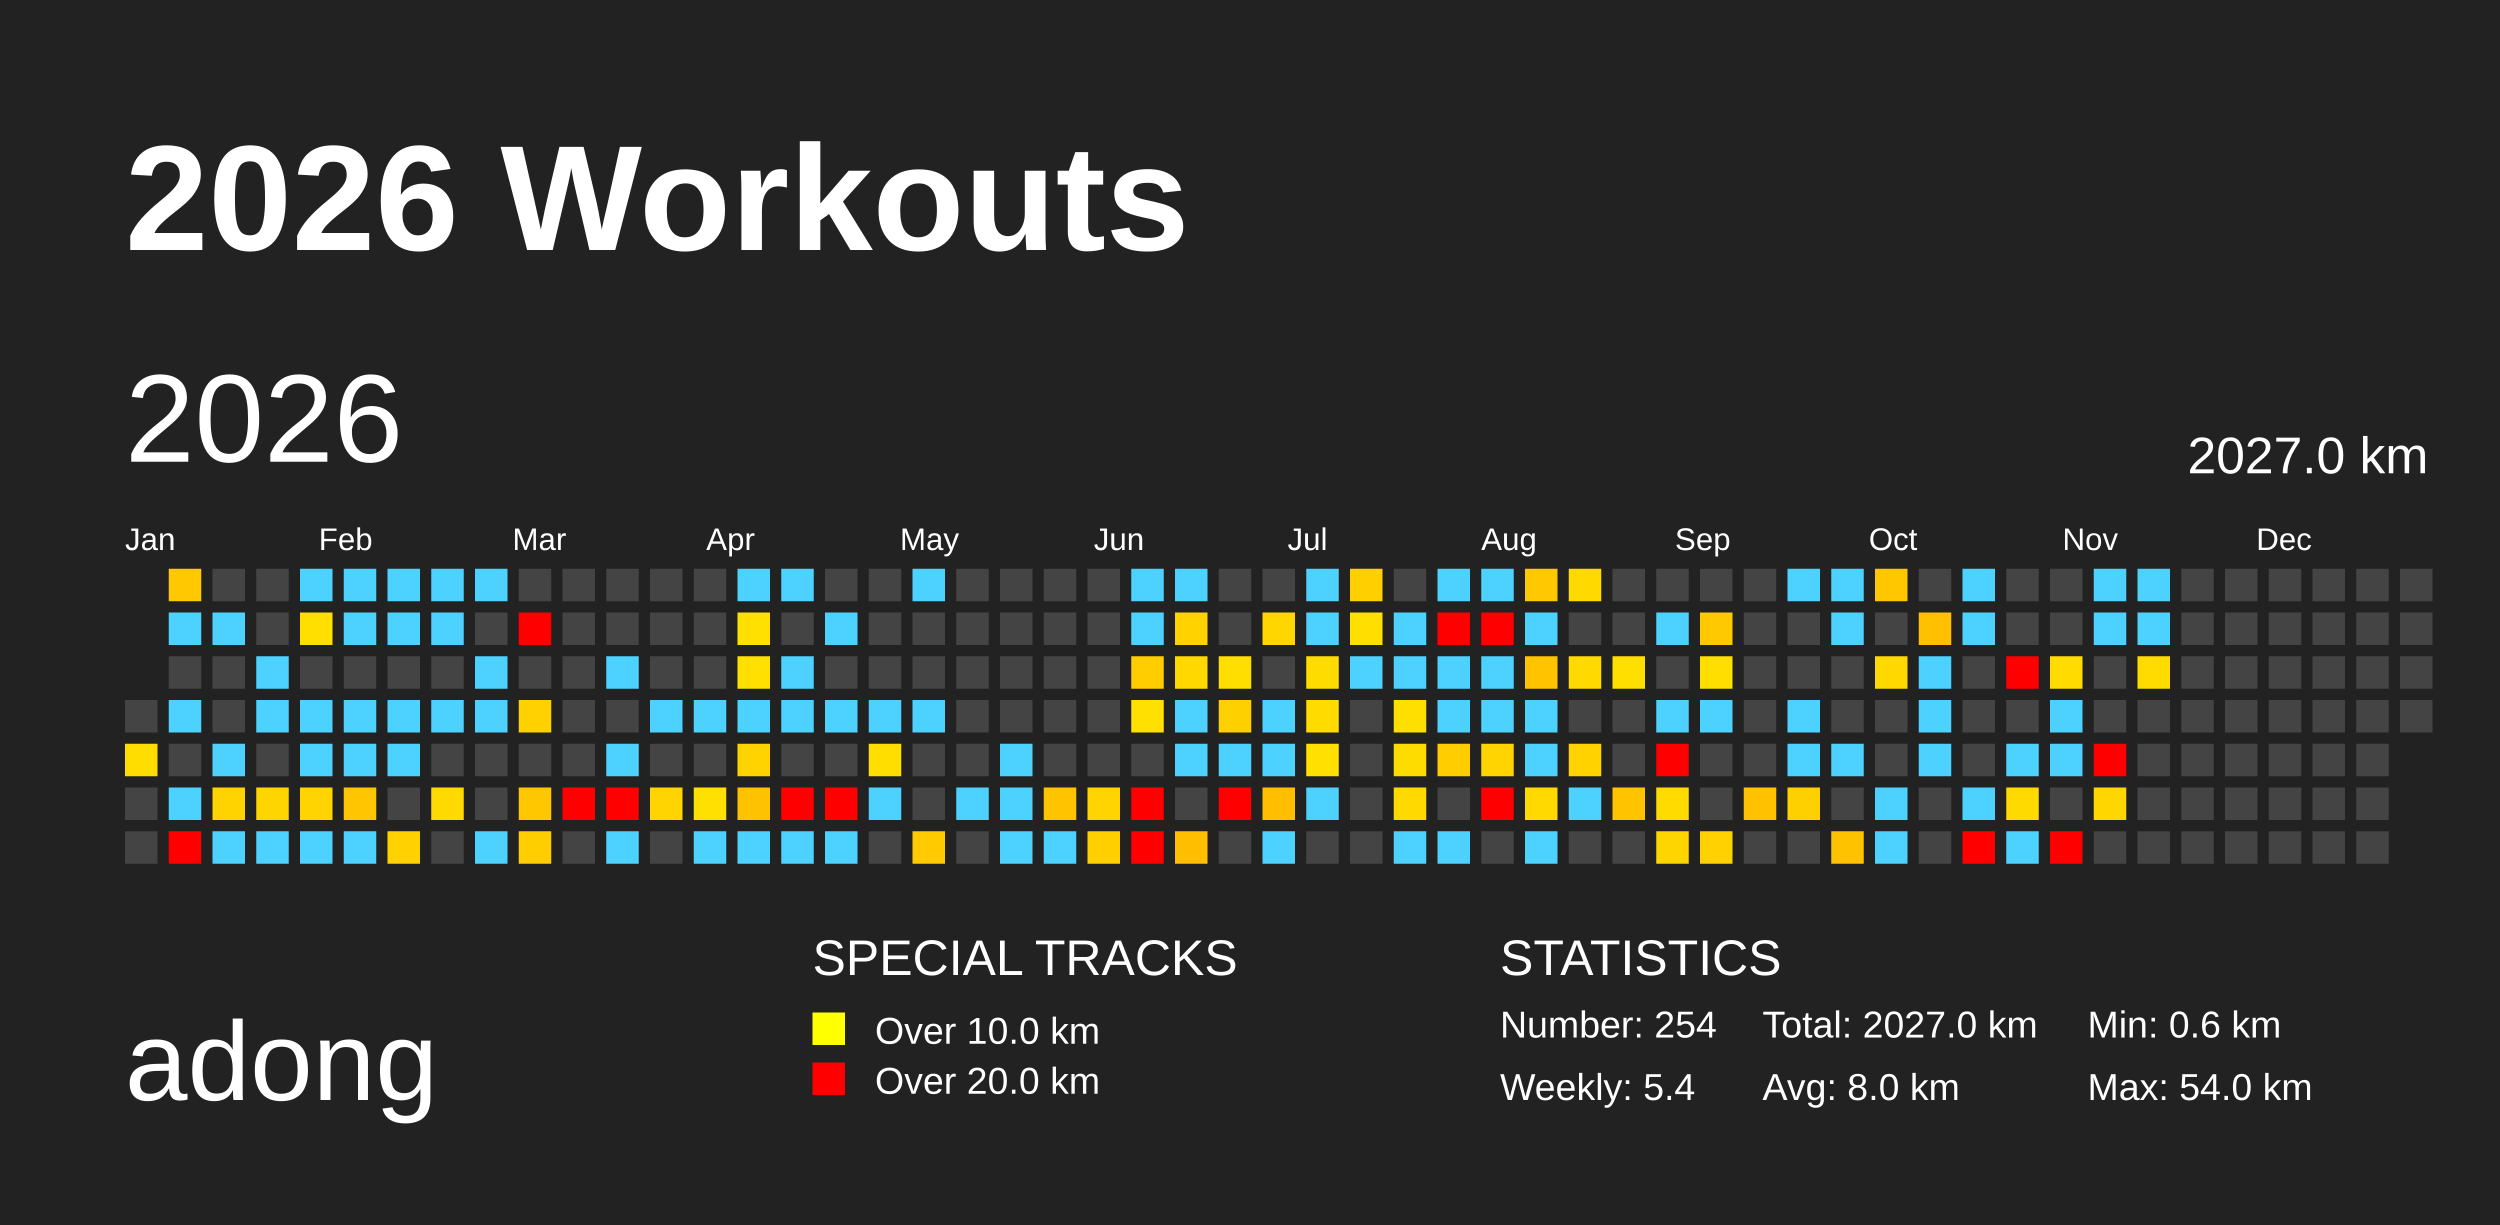
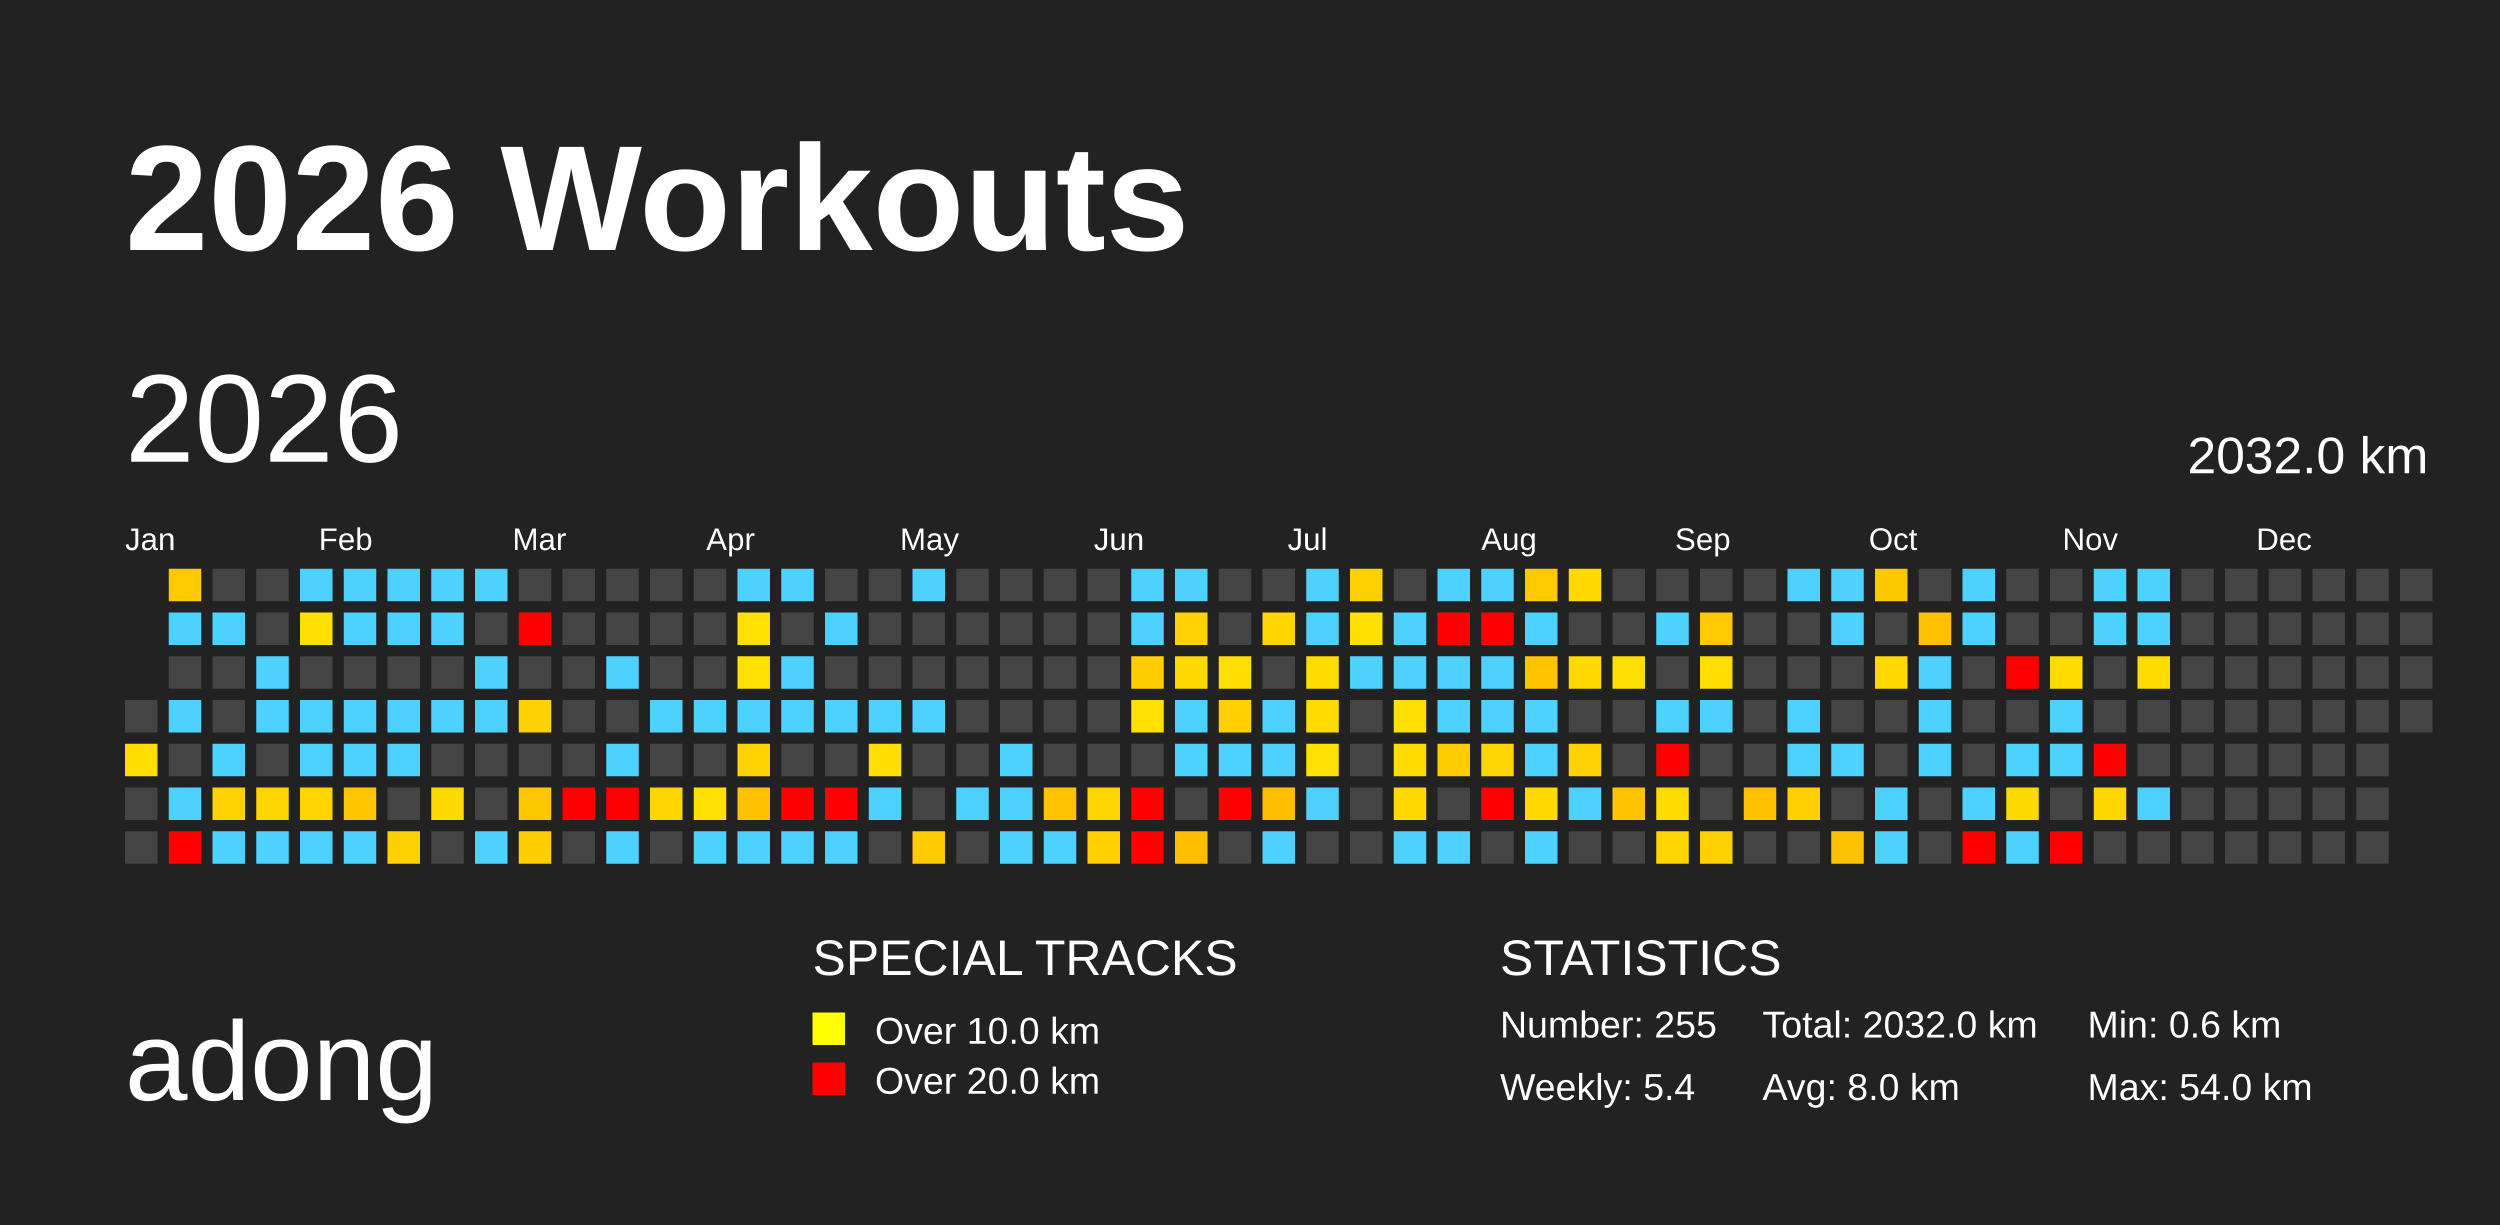
<svg xmlns="http://www.w3.org/2000/svg" baseProfile="full" height="98mm" version="1.1" viewBox="0,0,200,98" width="200mm">
  <defs>
    <pattern height="2" id="indoor-stripe" patternUnits="userSpaceOnUse" width="2">
      <line stroke="white" stroke-opacity="0.45" stroke-width="0.5" x1="0" x2="2" y1="2" y2="0" />
    </pattern>
  </defs>
  <rect fill="#222222" height="98" width="200" x="0" y="0" />
  <text fill="#FFFFFF" style="font-size:12px; font-family:Arial; font-weight:bold;" x="10" y="20">2026 Workouts</text>
  <text fill="#FFFFFF" style="font-size:9px; font-family:Arial" x="10" y="88">adong</text>
  <text fill="#FFFFFF" style="font-size:4px; font-family:Arial" x="65" y="78">SPECIAL TRACKS</text>
  <rect fill="yellow" height="2.6" width="2.6" x="65" y="81" />
  <text fill="#FFFFFF" style="font-size:3px; font-family:Arial" x="70" y="83.5">Over 10.0 km</text>
  <rect fill="red" height="2.6" width="2.6" x="65" y="85" />
  <text fill="#FFFFFF" style="font-size:3px; font-family:Arial" x="70" y="87.5">Over 20.0 km</text>
  <text fill="#FFFFFF" style="font-size:4px; font-family:Arial" x="120" y="78">STATISTICS</text>
-   <text fill="#FFFFFF" style="font-size:3px; font-family:Arial" x="120" y="83">Number: 254</text>
+   <text fill="#FFFFFF" style="font-size:3px; font-family:Arial" x="120" y="83">Number: 255</text>
  <text fill="#FFFFFF" style="font-size:3px; font-family:Arial" x="120" y="88">Weekly: 5.4</text>
-   <text fill="#FFFFFF" style="font-size:3px; font-family:Arial" x="141" y="83">Total: 2027.0 km</text>
+   <text fill="#FFFFFF" style="font-size:3px; font-family:Arial" x="141" y="83">Total: 2032.0 km</text>
  <text fill="#FFFFFF" style="font-size:3px; font-family:Arial" x="141" y="88">Avg: 8.0 km</text>
  <text fill="#FFFFFF" style="font-size:3px; font-family:Arial" x="167" y="83">Min: 0.6 km</text>
  <text fill="#FFFFFF" style="font-size:3px; font-family:Arial" x="167" y="88">Max: 54.0 km</text>
  <text dominant-baseline="hanging" fill="#FFFFFF" style="font-size:10.0px; font-family:Arial;" x="10" y="30">2026</text>
-   <text dominant-baseline="hanging" fill="#FFFFFF" style="font-size:4.125px; font-family:Arial;" x="175" y="35">2027.0 km</text>
+   <text dominant-baseline="hanging" fill="#FFFFFF" style="font-size:4.125px; font-family:Arial;" x="175" y="35">2032.0 km</text>
  <text fill="#FFFFFF" style="font-size:2.5px; font-family:Arial" x="10.0" y="44">Jan</text>
  <text fill="#FFFFFF" style="font-size:2.5px; font-family:Arial" x="25.5" y="44">Feb</text>
  <text fill="#FFFFFF" style="font-size:2.5px; font-family:Arial" x="41.0" y="44">Mar</text>
  <text fill="#FFFFFF" style="font-size:2.5px; font-family:Arial" x="56.5" y="44">Apr</text>
  <text fill="#FFFFFF" style="font-size:2.5px; font-family:Arial" x="72.0" y="44">May</text>
  <text fill="#FFFFFF" style="font-size:2.5px; font-family:Arial" x="87.5" y="44">Jun</text>
  <text fill="#FFFFFF" style="font-size:2.5px; font-family:Arial" x="103.0" y="44">Jul</text>
  <text fill="#FFFFFF" style="font-size:2.5px; font-family:Arial" x="118.5" y="44">Aug</text>
  <text fill="#FFFFFF" style="font-size:2.5px; font-family:Arial" x="134.0" y="44">Sep</text>
  <text fill="#FFFFFF" style="font-size:2.5px; font-family:Arial" x="149.5" y="44">Oct</text>
  <text fill="#FFFFFF" style="font-size:2.5px; font-family:Arial" x="165.0" y="44">Nov</text>
  <text fill="#FFFFFF" style="font-size:2.5px; font-family:Arial" x="180.5" y="44">Dec</text>
  <rect fill="#444444" height="2.6" width="2.6" x="10.0" y="56.0" />
  <rect fill="#ffdd00" height="2.6" width="2.6" x="10.0" y="59.5" />
  <rect fill="#444444" height="2.6" width="2.6" x="10.0" y="63.0" />
  <rect fill="#444444" height="2.6" width="2.6" x="10.0" y="66.5" />
  <rect fill="#ffc800" height="2.6" width="2.6" x="13.5" y="45.5" />
  <rect fill="#4dd2ff" height="2.6" width="2.6" x="13.5" y="49.0" />
  <rect fill="#444444" height="2.6" width="2.6" x="13.5" y="52.5" />
  <rect fill="#4dd2ff" height="2.6" width="2.6" x="13.5" y="56.0" />
  <rect fill="#444444" height="2.6" width="2.6" x="13.5" y="59.5" />
  <rect fill="#4dd2ff" height="2.6" width="2.6" x="13.5" y="63.0" />
  <rect fill="red" height="2.6" width="2.6" x="13.5" y="66.5" />
  <rect fill="#444444" height="2.6" width="2.6" x="17.0" y="45.5" />
  <rect fill="#4dd2ff" height="2.6" width="2.6" x="17.0" y="49.0" />
  <rect fill="#444444" height="2.6" width="2.6" x="17.0" y="52.5" />
  <rect fill="#444444" height="2.6" width="2.6" x="17.0" y="56.0" />
  <rect fill="#4dd2ff" height="2.6" width="2.6" x="17.0" y="59.5" />
  <rect fill="#ffd300" height="2.6" width="2.6" x="17.0" y="63.0" />
  <rect fill="#4dd2ff" height="2.6" width="2.6" x="17.0" y="66.5" />
  <rect fill="#444444" height="2.6" width="2.6" x="20.5" y="45.5" />
  <rect fill="#444444" height="2.6" width="2.6" x="20.5" y="49.0" />
  <rect fill="#4dd2ff" height="2.6" width="2.6" x="20.5" y="52.5" />
  <rect fill="#4dd2ff" height="2.6" width="2.6" x="20.5" y="56.0" />
  <rect fill="#444444" height="2.6" width="2.6" x="20.5" y="59.5" />
  <rect fill="#ffd500" height="2.6" width="2.6" x="20.5" y="63.0" />
  <rect fill="#4dd2ff" height="2.6" width="2.6" x="20.5" y="66.5" />
  <rect fill="#4dd2ff" height="2.6" width="2.6" x="24.0" y="45.5" />
  <rect fill="#ffdf00" height="2.6" width="2.6" x="24.0" y="49.0" />
  <rect fill="#444444" height="2.6" width="2.6" x="24.0" y="52.5" />
  <rect fill="#4dd2ff" height="2.6" width="2.6" x="24.0" y="56.0" />
  <rect fill="#4dd2ff" height="2.6" width="2.6" x="24.0" y="59.5" />
  <rect fill="#ffd400" height="2.6" width="2.6" x="24.0" y="63.0" />
  <rect fill="#4dd2ff" height="2.6" width="2.6" x="24.0" y="66.5" />
  <rect fill="#4dd2ff" height="2.6" width="2.6" x="27.5" y="45.5" />
  <rect fill="#4dd2ff" height="2.6" width="2.6" x="27.5" y="49.0" />
  <rect fill="#444444" height="2.6" width="2.6" x="27.5" y="52.5" />
  <rect fill="#4dd2ff" height="2.6" width="2.6" x="27.5" y="56.0" />
  <rect fill="#4dd2ff" height="2.6" width="2.6" x="27.5" y="59.5" />
  <rect fill="#ffc500" height="2.6" width="2.6" x="27.5" y="63.0" />
  <rect fill="#4dd2ff" height="2.6" width="2.6" x="27.5" y="66.5" />
  <rect fill="#4dd2ff" height="2.6" width="2.6" x="31.0" y="45.5" />
  <rect fill="#4dd2ff" height="2.6" width="2.6" x="31.0" y="49.0" />
  <rect fill="#444444" height="2.6" width="2.6" x="31.0" y="52.5" />
  <rect fill="#4dd2ff" height="2.6" width="2.6" x="31.0" y="56.0" />
  <rect fill="#4dd2ff" height="2.6" width="2.6" x="31.0" y="59.5" />
  <rect fill="#444444" height="2.6" width="2.6" x="31.0" y="63.0" />
  <rect fill="#ffd100" height="2.6" width="2.6" x="31.0" y="66.5" />
  <rect fill="#4dd2ff" height="2.6" width="2.6" x="34.5" y="45.5" />
  <rect fill="#4dd2ff" height="2.6" width="2.6" x="34.5" y="49.0" />
  <rect fill="#444444" height="2.6" width="2.6" x="34.5" y="52.5" />
  <rect fill="#4dd2ff" height="2.6" width="2.6" x="34.5" y="56.0" />
  <rect fill="#444444" height="2.6" width="2.6" x="34.5" y="59.5" />
  <rect fill="#ffda00" height="2.6" width="2.6" x="34.5" y="63.0" />
  <rect fill="#444444" height="2.6" width="2.6" x="34.5" y="66.5" />
  <rect fill="#4dd2ff" height="2.6" width="2.6" x="38.0" y="45.5" />
  <rect fill="#444444" height="2.6" width="2.6" x="38.0" y="49.0" />
  <rect fill="#4dd2ff" height="2.6" width="2.6" x="38.0" y="52.5" />
  <rect fill="#4dd2ff" height="2.6" width="2.6" x="38.0" y="56.0" />
  <rect fill="#444444" height="2.6" width="2.6" x="38.0" y="59.5" />
  <rect fill="#444444" height="2.6" width="2.6" x="38.0" y="63.0" />
  <rect fill="#4dd2ff" height="2.6" width="2.6" x="38.0" y="66.5" />
  <rect fill="#444444" height="2.6" width="2.6" x="41.5" y="45.5" />
  <rect fill="red" height="2.6" width="2.6" x="41.5" y="49.0" />
  <rect fill="#444444" height="2.6" width="2.6" x="41.5" y="52.5" />
  <rect fill="#ffd100" height="2.6" width="2.6" x="41.5" y="56.0" />
  <rect fill="#444444" height="2.6" width="2.6" x="41.5" y="59.5" />
  <rect fill="#ffc700" height="2.6" width="2.6" x="41.5" y="63.0" />
  <rect fill="#ffce00" height="2.6" width="2.6" x="41.5" y="66.5" />
  <rect fill="#444444" height="2.6" width="2.6" x="45.0" y="45.5" />
  <rect fill="#444444" height="2.6" width="2.6" x="45.0" y="49.0" />
  <rect fill="#444444" height="2.6" width="2.6" x="45.0" y="52.5" />
  <rect fill="#444444" height="2.6" width="2.6" x="45.0" y="56.0" />
  <rect fill="#444444" height="2.6" width="2.6" x="45.0" y="59.5" />
  <rect fill="red" height="2.6" width="2.6" x="45.0" y="63.0" />
  <rect fill="#444444" height="2.6" width="2.6" x="45.0" y="66.5" />
  <rect fill="#444444" height="2.6" width="2.6" x="48.5" y="45.5" />
  <rect fill="#444444" height="2.6" width="2.6" x="48.5" y="49.0" />
  <rect fill="#4dd2ff" height="2.6" width="2.6" x="48.5" y="52.5" />
  <rect fill="#444444" height="2.6" width="2.6" x="48.5" y="56.0" />
  <rect fill="#4dd2ff" height="2.6" width="2.6" x="48.5" y="59.5" />
  <rect fill="red" height="2.6" width="2.6" x="48.5" y="63.0" />
  <rect fill="#4dd2ff" height="2.6" width="2.6" x="48.5" y="66.5" />
  <rect fill="#444444" height="2.6" width="2.6" x="52.0" y="45.5" />
  <rect fill="#444444" height="2.6" width="2.6" x="52.0" y="49.0" />
  <rect fill="#444444" height="2.6" width="2.6" x="52.0" y="52.5" />
  <rect fill="#4dd2ff" height="2.6" width="2.6" x="52.0" y="56.0" />
  <rect fill="#444444" height="2.6" width="2.6" x="52.0" y="59.5" />
  <rect fill="#ffd400" height="2.6" width="2.6" x="52.0" y="63.0" />
  <rect fill="#444444" height="2.6" width="2.6" x="52.0" y="66.5" />
  <rect fill="#444444" height="2.6" width="2.6" x="55.5" y="45.5" />
  <rect fill="#444444" height="2.6" width="2.6" x="55.5" y="49.0" />
  <rect fill="#444444" height="2.6" width="2.6" x="55.5" y="52.5" />
  <rect fill="#4dd2ff" height="2.6" width="2.6" x="55.5" y="56.0" />
  <rect fill="#444444" height="2.6" width="2.6" x="55.5" y="59.5" />
  <rect fill="#ffe000" height="2.6" width="2.6" x="55.5" y="63.0" />
  <rect fill="#4dd2ff" height="2.6" width="2.6" x="55.5" y="66.5" />
  <rect fill="#4dd2ff" height="2.6" width="2.6" x="59.0" y="45.5" />
  <rect fill="#ffe000" height="2.6" width="2.6" x="59.0" y="49.0" />
  <rect fill="#ffe000" height="2.6" width="2.6" x="59.0" y="52.5" />
  <rect fill="#4dd2ff" height="2.6" width="2.6" x="59.0" y="56.0" />
  <rect fill="#ffd300" height="2.6" width="2.6" x="59.0" y="59.5" />
  <rect fill="#ffc200" height="2.6" width="2.6" x="59.0" y="63.0" />
  <rect fill="#4dd2ff" height="2.6" width="2.6" x="59.0" y="66.5" />
  <rect fill="#4dd2ff" height="2.6" width="2.6" x="62.5" y="45.5" />
  <rect fill="#444444" height="2.6" width="2.6" x="62.5" y="49.0" />
  <rect fill="#4dd2ff" height="2.6" width="2.6" x="62.5" y="52.5" />
  <rect fill="#4dd2ff" height="2.6" width="2.6" x="62.5" y="56.0" />
  <rect fill="#444444" height="2.6" width="2.6" x="62.5" y="59.5" />
  <rect fill="red" height="2.6" width="2.6" x="62.5" y="63.0" />
  <rect fill="#4dd2ff" height="2.6" width="2.6" x="62.5" y="66.5" />
  <rect fill="#444444" height="2.6" width="2.6" x="66.0" y="45.5" />
  <rect fill="#4dd2ff" height="2.6" width="2.6" x="66.0" y="49.0" />
  <rect fill="#444444" height="2.6" width="2.6" x="66.0" y="52.5" />
  <rect fill="#4dd2ff" height="2.6" width="2.6" x="66.0" y="56.0" />
  <rect fill="#444444" height="2.6" width="2.6" x="66.0" y="59.5" />
  <rect fill="red" height="2.6" width="2.6" x="66.0" y="63.0" />
  <rect fill="#4dd2ff" height="2.6" width="2.6" x="66.0" y="66.5" />
  <rect fill="#444444" height="2.6" width="2.6" x="69.5" y="45.5" />
  <rect fill="#444444" height="2.6" width="2.6" x="69.5" y="49.0" />
  <rect fill="#444444" height="2.6" width="2.6" x="69.5" y="52.5" />
  <rect fill="#4dd2ff" height="2.6" width="2.6" x="69.5" y="56.0" />
  <rect fill="#ffde00" height="2.6" width="2.6" x="69.5" y="59.5" />
  <rect fill="#4dd2ff" height="2.6" width="2.6" x="69.5" y="63.0" />
  <rect fill="#444444" height="2.6" width="2.6" x="69.5" y="66.5" />
  <rect fill="#4dd2ff" height="2.6" width="2.6" x="73.0" y="45.5" />
  <rect fill="#444444" height="2.6" width="2.6" x="73.0" y="49.0" />
  <rect fill="#444444" height="2.6" width="2.6" x="73.0" y="52.5" />
  <rect fill="#4dd2ff" height="2.6" width="2.6" x="73.0" y="56.0" />
  <rect fill="#444444" height="2.6" width="2.6" x="73.0" y="59.5" />
  <rect fill="#444444" height="2.6" width="2.6" x="73.0" y="63.0" />
  <rect fill="#ffcb00" height="2.6" width="2.6" x="73.0" y="66.5" />
  <rect fill="#444444" height="2.6" width="2.6" x="76.5" y="45.5" />
  <rect fill="#444444" height="2.6" width="2.6" x="76.5" y="49.0" />
  <rect fill="#444444" height="2.6" width="2.6" x="76.5" y="52.5" />
  <rect fill="#444444" height="2.6" width="2.6" x="76.5" y="56.0" />
  <rect fill="#444444" height="2.6" width="2.6" x="76.5" y="59.5" />
  <rect fill="#4dd2ff" height="2.6" width="2.6" x="76.5" y="63.0" />
  <rect fill="#444444" height="2.6" width="2.6" x="76.5" y="66.5" />
  <rect fill="#444444" height="2.6" width="2.6" x="80.0" y="45.5" />
  <rect fill="#444444" height="2.6" width="2.6" x="80.0" y="49.0" />
  <rect fill="#444444" height="2.6" width="2.6" x="80.0" y="52.5" />
  <rect fill="#444444" height="2.6" width="2.6" x="80.0" y="56.0" />
  <rect fill="#4dd2ff" height="2.6" width="2.6" x="80.0" y="59.5" />
  <rect fill="#4dd2ff" height="2.6" width="2.6" x="80.0" y="63.0" />
  <rect fill="#4dd2ff" height="2.6" width="2.6" x="80.0" y="66.5" />
  <rect fill="#444444" height="2.6" width="2.6" x="83.5" y="45.5" />
  <rect fill="#444444" height="2.6" width="2.6" x="83.5" y="49.0" />
  <rect fill="#444444" height="2.6" width="2.6" x="83.5" y="52.5" />
  <rect fill="#444444" height="2.6" width="2.6" x="83.5" y="56.0" />
  <rect fill="#444444" height="2.6" width="2.6" x="83.5" y="59.5" />
  <rect fill="#ffc300" height="2.6" width="2.6" x="83.5" y="63.0" />
  <rect fill="#4dd2ff" height="2.6" width="2.6" x="83.5" y="66.5" />
  <rect fill="#444444" height="2.6" width="2.6" x="87.0" y="45.5" />
  <rect fill="#444444" height="2.6" width="2.6" x="87.0" y="49.0" />
  <rect fill="#444444" height="2.6" width="2.6" x="87.0" y="52.5" />
  <rect fill="#444444" height="2.6" width="2.6" x="87.0" y="56.0" />
  <rect fill="#444444" height="2.6" width="2.6" x="87.0" y="59.5" />
  <rect fill="#ffd400" height="2.6" width="2.6" x="87.0" y="63.0" />
  <rect fill="#ffcf00" height="2.6" width="2.6" x="87.0" y="66.5" />
  <rect fill="#4dd2ff" height="2.6" width="2.6" x="90.5" y="45.5" />
  <rect fill="#4dd2ff" height="2.6" width="2.6" x="90.5" y="49.0" />
  <rect fill="#ffcd00" height="2.6" width="2.6" x="90.5" y="52.5" />
  <rect fill="#ffe000" height="2.6" width="2.6" x="90.5" y="56.0" />
  <rect fill="#444444" height="2.6" width="2.6" x="90.5" y="59.5" />
  <rect fill="red" height="2.6" width="2.6" x="90.5" y="63.0" />
  <rect fill="red" height="2.6" width="2.6" x="90.5" y="66.5" />
  <rect fill="#4dd2ff" height="2.6" width="2.6" x="94.0" y="45.5" />
  <rect fill="#ffd200" height="2.6" width="2.6" x="94.0" y="49.0" />
  <rect fill="#ffd800" height="2.6" width="2.6" x="94.0" y="52.5" />
  <rect fill="#4dd2ff" height="2.6" width="2.6" x="94.0" y="56.0" />
  <rect fill="#4dd2ff" height="2.6" width="2.6" x="94.0" y="59.5" />
  <rect fill="#444444" height="2.6" width="2.6" x="94.0" y="63.0" />
  <rect fill="#ffbf00" height="2.6" width="2.6" x="94.0" y="66.5" />
  <rect fill="#444444" height="2.6" width="2.6" x="97.5" y="45.5" />
  <rect fill="#444444" height="2.6" width="2.6" x="97.5" y="49.0" />
  <rect fill="#ffde00" height="2.6" width="2.6" x="97.5" y="52.5" />
  <rect fill="#ffd000" height="2.6" width="2.6" x="97.5" y="56.0" />
  <rect fill="#4dd2ff" height="2.6" width="2.6" x="97.5" y="59.5" />
  <rect fill="red" height="2.6" width="2.6" x="97.5" y="63.0" />
  <rect fill="#444444" height="2.6" width="2.6" x="97.5" y="66.5" />
  <rect fill="#444444" height="2.6" width="2.6" x="101.0" y="45.5" />
  <rect fill="#ffd600" height="2.6" width="2.6" x="101.0" y="49.0" />
  <rect fill="#444444" height="2.6" width="2.6" x="101.0" y="52.5" />
  <rect fill="#4dd2ff" height="2.6" width="2.6" x="101.0" y="56.0" />
  <rect fill="#4dd2ff" height="2.6" width="2.6" x="101.0" y="59.5" />
  <rect fill="#ffbf00" height="2.6" width="2.6" x="101.0" y="63.0" />
  <rect fill="#4dd2ff" height="2.6" width="2.6" x="101.0" y="66.5" />
  <rect fill="#4dd2ff" height="2.6" width="2.6" x="104.5" y="45.5" />
  <rect fill="#4dd2ff" height="2.6" width="2.6" x="104.5" y="49.0" />
  <rect fill="#ffdc00" height="2.6" width="2.6" x="104.5" y="52.5" />
  <rect fill="#ffdb00" height="2.6" width="2.6" x="104.5" y="56.0" />
  <rect fill="#ffe000" height="2.6" width="2.6" x="104.5" y="59.5" />
  <rect fill="#4dd2ff" height="2.6" width="2.6" x="104.5" y="63.0" />
  <rect fill="#444444" height="2.6" width="2.6" x="104.5" y="66.5" />
  <rect fill="#ffcf00" height="2.6" width="2.6" x="108.0" y="45.5" />
  <rect fill="#ffdf00" height="2.6" width="2.6" x="108.0" y="49.0" />
  <rect fill="#4dd2ff" height="2.6" width="2.6" x="108.0" y="52.5" />
  <rect fill="#444444" height="2.6" width="2.6" x="108.0" y="56.0" />
  <rect fill="#444444" height="2.6" width="2.6" x="108.0" y="59.5" />
  <rect fill="#444444" height="2.6" width="2.6" x="108.0" y="63.0" />
  <rect fill="#444444" height="2.6" width="2.6" x="108.0" y="66.5" />
  <rect fill="#444444" height="2.6" width="2.6" x="111.5" y="45.5" />
  <rect fill="#4dd2ff" height="2.6" width="2.6" x="111.5" y="49.0" />
  <rect fill="#4dd2ff" height="2.6" width="2.6" x="111.5" y="52.5" />
  <rect fill="#ffdf00" height="2.6" width="2.6" x="111.5" y="56.0" />
  <rect fill="#ffdc00" height="2.6" width="2.6" x="111.5" y="59.5" />
  <rect fill="#ffd900" height="2.6" width="2.6" x="111.5" y="63.0" />
  <rect fill="#4dd2ff" height="2.6" width="2.6" x="111.5" y="66.5" />
  <rect fill="#4dd2ff" height="2.6" width="2.6" x="115.0" y="45.5" />
  <rect fill="red" height="2.6" width="2.6" x="115.0" y="49.0" />
  <rect fill="#4dd2ff" height="2.6" width="2.6" x="115.0" y="52.5" />
  <rect fill="#4dd2ff" height="2.6" width="2.6" x="115.0" y="56.0" />
  <rect fill="#ffcd00" height="2.6" width="2.6" x="115.0" y="59.5" />
  <rect fill="#444444" height="2.6" width="2.6" x="115.0" y="63.0" />
  <rect fill="#4dd2ff" height="2.6" width="2.6" x="115.0" y="66.5" />
  <rect fill="#4dd2ff" height="2.6" width="2.6" x="118.5" y="45.5" />
  <rect fill="red" height="2.6" width="2.6" x="118.5" y="49.0" />
  <rect fill="#4dd2ff" height="2.6" width="2.6" x="118.5" y="52.5" />
  <rect fill="#4dd2ff" height="2.6" width="2.6" x="118.5" y="56.0" />
  <rect fill="#ffd400" height="2.6" width="2.6" x="118.5" y="59.5" />
  <rect fill="red" height="2.6" width="2.6" x="118.5" y="63.0" />
  <rect fill="#444444" height="2.6" width="2.6" x="118.5" y="66.5" />
  <rect fill="#ffc800" height="2.6" width="2.6" x="122.0" y="45.5" />
  <rect fill="#4dd2ff" height="2.6" width="2.6" x="122.0" y="49.0" />
  <rect fill="#ffc300" height="2.6" width="2.6" x="122.0" y="52.5" />
  <rect fill="#4dd2ff" height="2.6" width="2.6" x="122.0" y="56.0" />
  <rect fill="#4dd2ff" height="2.6" width="2.6" x="122.0" y="59.5" />
  <rect fill="#ffd900" height="2.6" width="2.6" x="122.0" y="63.0" />
  <rect fill="#4dd2ff" height="2.6" width="2.6" x="122.0" y="66.5" />
  <rect fill="#ffd900" height="2.6" width="2.6" x="125.5" y="45.5" />
  <rect fill="#444444" height="2.6" width="2.6" x="125.5" y="49.0" />
  <rect fill="#ffd900" height="2.6" width="2.6" x="125.5" y="52.5" />
  <rect fill="#444444" height="2.6" width="2.6" x="125.5" y="56.0" />
  <rect fill="#ffd200" height="2.6" width="2.6" x="125.5" y="59.5" />
  <rect fill="#4dd2ff" height="2.6" width="2.6" x="125.5" y="63.0" />
  <rect fill="#444444" height="2.6" width="2.6" x="125.5" y="66.5" />
  <rect fill="#444444" height="2.6" width="2.6" x="129.0" y="45.5" />
  <rect fill="#444444" height="2.6" width="2.6" x="129.0" y="49.0" />
  <rect fill="#ffdf00" height="2.6" width="2.6" x="129.0" y="52.5" />
  <rect fill="#444444" height="2.6" width="2.6" x="129.0" y="56.0" />
  <rect fill="#444444" height="2.6" width="2.6" x="129.0" y="59.5" />
  <rect fill="#ffc300" height="2.6" width="2.6" x="129.0" y="63.0" />
  <rect fill="#444444" height="2.6" width="2.6" x="129.0" y="66.5" />
  <rect fill="#444444" height="2.6" width="2.6" x="132.5" y="45.5" />
  <rect fill="#4dd2ff" height="2.6" width="2.6" x="132.5" y="49.0" />
  <rect fill="#444444" height="2.6" width="2.6" x="132.5" y="52.5" />
  <rect fill="#4dd2ff" height="2.6" width="2.6" x="132.5" y="56.0" />
  <rect fill="red" height="2.6" width="2.6" x="132.5" y="59.5" />
  <rect fill="#ffdb00" height="2.6" width="2.6" x="132.5" y="63.0" />
  <rect fill="#ffd500" height="2.6" width="2.6" x="132.5" y="66.5" />
  <rect fill="#444444" height="2.6" width="2.6" x="136.0" y="45.5" />
  <rect fill="#ffc900" height="2.6" width="2.6" x="136.0" y="49.0" />
  <rect fill="#ffde00" height="2.6" width="2.6" x="136.0" y="52.5" />
  <rect fill="#4dd2ff" height="2.6" width="2.6" x="136.0" y="56.0" />
  <rect fill="#444444" height="2.6" width="2.6" x="136.0" y="59.5" />
  <rect fill="#444444" height="2.6" width="2.6" x="136.0" y="63.0" />
  <rect fill="#ffd100" height="2.6" width="2.6" x="136.0" y="66.5" />
  <rect fill="#444444" height="2.6" width="2.6" x="139.5" y="45.5" />
  <rect fill="#444444" height="2.6" width="2.6" x="139.5" y="49.0" />
  <rect fill="#444444" height="2.6" width="2.6" x="139.5" y="52.5" />
  <rect fill="#444444" height="2.6" width="2.6" x="139.5" y="56.0" />
  <rect fill="#444444" height="2.6" width="2.6" x="139.5" y="59.5" />
  <rect fill="#ffc100" height="2.6" width="2.6" x="139.5" y="63.0" />
  <rect fill="#444444" height="2.6" width="2.6" x="139.5" y="66.5" />
  <rect fill="#4dd2ff" height="2.6" width="2.6" x="143.0" y="45.5" />
  <rect fill="#444444" height="2.6" width="2.6" x="143.0" y="49.0" />
  <rect fill="#444444" height="2.6" width="2.6" x="143.0" y="52.5" />
  <rect fill="#4dd2ff" height="2.6" width="2.6" x="143.0" y="56.0" />
  <rect fill="#4dd2ff" height="2.6" width="2.6" x="143.0" y="59.5" />
  <rect fill="#ffd000" height="2.6" width="2.6" x="143.0" y="63.0" />
  <rect fill="#444444" height="2.6" width="2.6" x="143.0" y="66.5" />
  <rect fill="#4dd2ff" height="2.6" width="2.6" x="146.5" y="45.5" />
  <rect fill="#4dd2ff" height="2.6" width="2.6" x="146.5" y="49.0" />
  <rect fill="#444444" height="2.6" width="2.6" x="146.5" y="52.5" />
  <rect fill="#444444" height="2.6" width="2.6" x="146.5" y="56.0" />
  <rect fill="#4dd2ff" height="2.6" width="2.6" x="146.5" y="59.5" />
  <rect fill="#444444" height="2.6" width="2.6" x="146.5" y="63.0" />
  <rect fill="#ffc200" height="2.6" width="2.6" x="146.5" y="66.5" />
  <rect fill="#ffc700" height="2.6" width="2.6" x="150.0" y="45.5" />
  <rect fill="#444444" height="2.6" width="2.6" x="150.0" y="49.0" />
  <rect fill="#ffd800" height="2.6" width="2.6" x="150.0" y="52.5" />
  <rect fill="#444444" height="2.6" width="2.6" x="150.0" y="56.0" />
  <rect fill="#444444" height="2.6" width="2.6" x="150.0" y="59.5" />
  <rect fill="#4dd2ff" height="2.6" width="2.6" x="150.0" y="63.0" />
  <rect fill="#4dd2ff" height="2.6" width="2.6" x="150.0" y="66.5" />
  <rect fill="#444444" height="2.6" width="2.6" x="153.5" y="45.5" />
  <rect fill="#ffc000" height="2.6" width="2.6" x="153.5" y="49.0" />
  <rect fill="#4dd2ff" height="2.6" width="2.6" x="153.5" y="52.5" />
  <rect fill="#4dd2ff" height="2.6" width="2.6" x="153.5" y="56.0" />
  <rect fill="#4dd2ff" height="2.6" width="2.6" x="153.5" y="59.5" />
  <rect fill="#444444" height="2.6" width="2.6" x="153.5" y="63.0" />
  <rect fill="#444444" height="2.6" width="2.6" x="153.5" y="66.5" />
  <rect fill="#4dd2ff" height="2.6" width="2.6" x="157.0" y="45.5" />
  <rect fill="#4dd2ff" height="2.6" width="2.6" x="157.0" y="49.0" />
  <rect fill="#444444" height="2.6" width="2.6" x="157.0" y="52.5" />
  <rect fill="#444444" height="2.6" width="2.6" x="157.0" y="56.0" />
  <rect fill="#444444" height="2.6" width="2.6" x="157.0" y="59.5" />
  <rect fill="#4dd2ff" height="2.6" width="2.6" x="157.0" y="63.0" />
  <rect fill="red" height="2.6" width="2.6" x="157.0" y="66.5" />
  <rect fill="#444444" height="2.6" width="2.6" x="160.5" y="45.5" />
  <rect fill="#444444" height="2.6" width="2.6" x="160.5" y="49.0" />
  <rect fill="red" height="2.6" width="2.6" x="160.5" y="52.5" />
  <rect fill="#444444" height="2.6" width="2.6" x="160.5" y="56.0" />
  <rect fill="#4dd2ff" height="2.6" width="2.6" x="160.5" y="59.5" />
  <rect fill="#ffda00" height="2.6" width="2.6" x="160.5" y="63.0" />
  <rect fill="#4dd2ff" height="2.6" width="2.6" x="160.5" y="66.5" />
  <rect fill="#444444" height="2.6" width="2.6" x="164.0" y="45.5" />
  <rect fill="#444444" height="2.6" width="2.6" x="164.0" y="49.0" />
  <rect fill="#ffdb00" height="2.6" width="2.6" x="164.0" y="52.5" />
  <rect fill="#4dd2ff" height="2.6" width="2.6" x="164.0" y="56.0" />
  <rect fill="#4dd2ff" height="2.6" width="2.6" x="164.0" y="59.5" />
  <rect fill="#444444" height="2.6" width="2.6" x="164.0" y="63.0" />
  <rect fill="red" height="2.6" width="2.6" x="164.0" y="66.5" />
  <rect fill="#4dd2ff" height="2.6" width="2.6" x="167.5" y="45.5" />
  <rect fill="#4dd2ff" height="2.6" width="2.6" x="167.5" y="49.0" />
  <rect fill="#444444" height="2.6" width="2.6" x="167.5" y="52.5" />
  <rect fill="#444444" height="2.6" width="2.6" x="167.5" y="56.0" />
  <rect fill="red" height="2.6" width="2.6" x="167.5" y="59.5" />
  <rect fill="#ffd600" height="2.6" width="2.6" x="167.5" y="63.0" />
  <rect fill="#444444" height="2.6" width="2.6" x="167.5" y="66.5" />
  <rect fill="#4dd2ff" height="2.6" width="2.6" x="171.0" y="45.5" />
  <rect fill="#4dd2ff" height="2.6" width="2.6" x="171.0" y="49.0" />
  <rect fill="#ffdb00" height="2.6" width="2.6" x="171.0" y="52.5" />
  <rect fill="#444444" height="2.6" width="2.6" x="171.0" y="56.0" />
  <rect fill="#444444" height="2.6" width="2.6" x="171.0" y="59.5" />
-   <rect fill="#444444" height="2.6" width="2.6" x="171.0" y="63.0" />
+   <rect fill="#4dd2ff" height="2.6" width="2.6" x="171.0" y="63.0" />
  <rect fill="#444444" height="2.6" width="2.6" x="171.0" y="66.5" />
  <rect fill="#444444" height="2.6" width="2.6" x="174.5" y="45.5" />
  <rect fill="#444444" height="2.6" width="2.6" x="174.5" y="49.0" />
  <rect fill="#444444" height="2.6" width="2.6" x="174.5" y="52.5" />
  <rect fill="#444444" height="2.6" width="2.6" x="174.5" y="56.0" />
  <rect fill="#444444" height="2.6" width="2.6" x="174.5" y="59.5" />
  <rect fill="#444444" height="2.6" width="2.6" x="174.5" y="63.0" />
  <rect fill="#444444" height="2.6" width="2.6" x="174.5" y="66.5" />
  <rect fill="#444444" height="2.6" width="2.6" x="178.0" y="45.5" />
  <rect fill="#444444" height="2.6" width="2.6" x="178.0" y="49.0" />
  <rect fill="#444444" height="2.6" width="2.6" x="178.0" y="52.5" />
  <rect fill="#444444" height="2.6" width="2.6" x="178.0" y="56.0" />
  <rect fill="#444444" height="2.6" width="2.6" x="178.0" y="59.5" />
  <rect fill="#444444" height="2.6" width="2.6" x="178.0" y="63.0" />
  <rect fill="#444444" height="2.6" width="2.6" x="178.0" y="66.5" />
  <rect fill="#444444" height="2.6" width="2.6" x="181.5" y="45.5" />
  <rect fill="#444444" height="2.6" width="2.6" x="181.5" y="49.0" />
  <rect fill="#444444" height="2.6" width="2.6" x="181.5" y="52.5" />
  <rect fill="#444444" height="2.6" width="2.6" x="181.5" y="56.0" />
  <rect fill="#444444" height="2.6" width="2.6" x="181.5" y="59.5" />
  <rect fill="#444444" height="2.6" width="2.6" x="181.5" y="63.0" />
  <rect fill="#444444" height="2.6" width="2.6" x="181.5" y="66.5" />
  <rect fill="#444444" height="2.6" width="2.6" x="185.0" y="45.5" />
  <rect fill="#444444" height="2.6" width="2.6" x="185.0" y="49.0" />
  <rect fill="#444444" height="2.6" width="2.6" x="185.0" y="52.5" />
  <rect fill="#444444" height="2.6" width="2.6" x="185.0" y="56.0" />
  <rect fill="#444444" height="2.6" width="2.6" x="185.0" y="59.5" />
  <rect fill="#444444" height="2.6" width="2.6" x="185.0" y="63.0" />
  <rect fill="#444444" height="2.6" width="2.6" x="185.0" y="66.5" />
  <rect fill="#444444" height="2.6" width="2.6" x="188.5" y="45.5" />
  <rect fill="#444444" height="2.6" width="2.6" x="188.5" y="49.0" />
  <rect fill="#444444" height="2.6" width="2.6" x="188.5" y="52.5" />
  <rect fill="#444444" height="2.6" width="2.6" x="188.5" y="56.0" />
  <rect fill="#444444" height="2.6" width="2.6" x="188.5" y="59.5" />
  <rect fill="#444444" height="2.6" width="2.6" x="188.5" y="63.0" />
  <rect fill="#444444" height="2.6" width="2.6" x="188.5" y="66.5" />
  <rect fill="#444444" height="2.6" width="2.6" x="192.0" y="45.5" />
  <rect fill="#444444" height="2.6" width="2.6" x="192.0" y="49.0" />
  <rect fill="#444444" height="2.6" width="2.6" x="192.0" y="52.5" />
  <rect fill="#444444" height="2.6" width="2.6" x="192.0" y="56.0" />
</svg>
